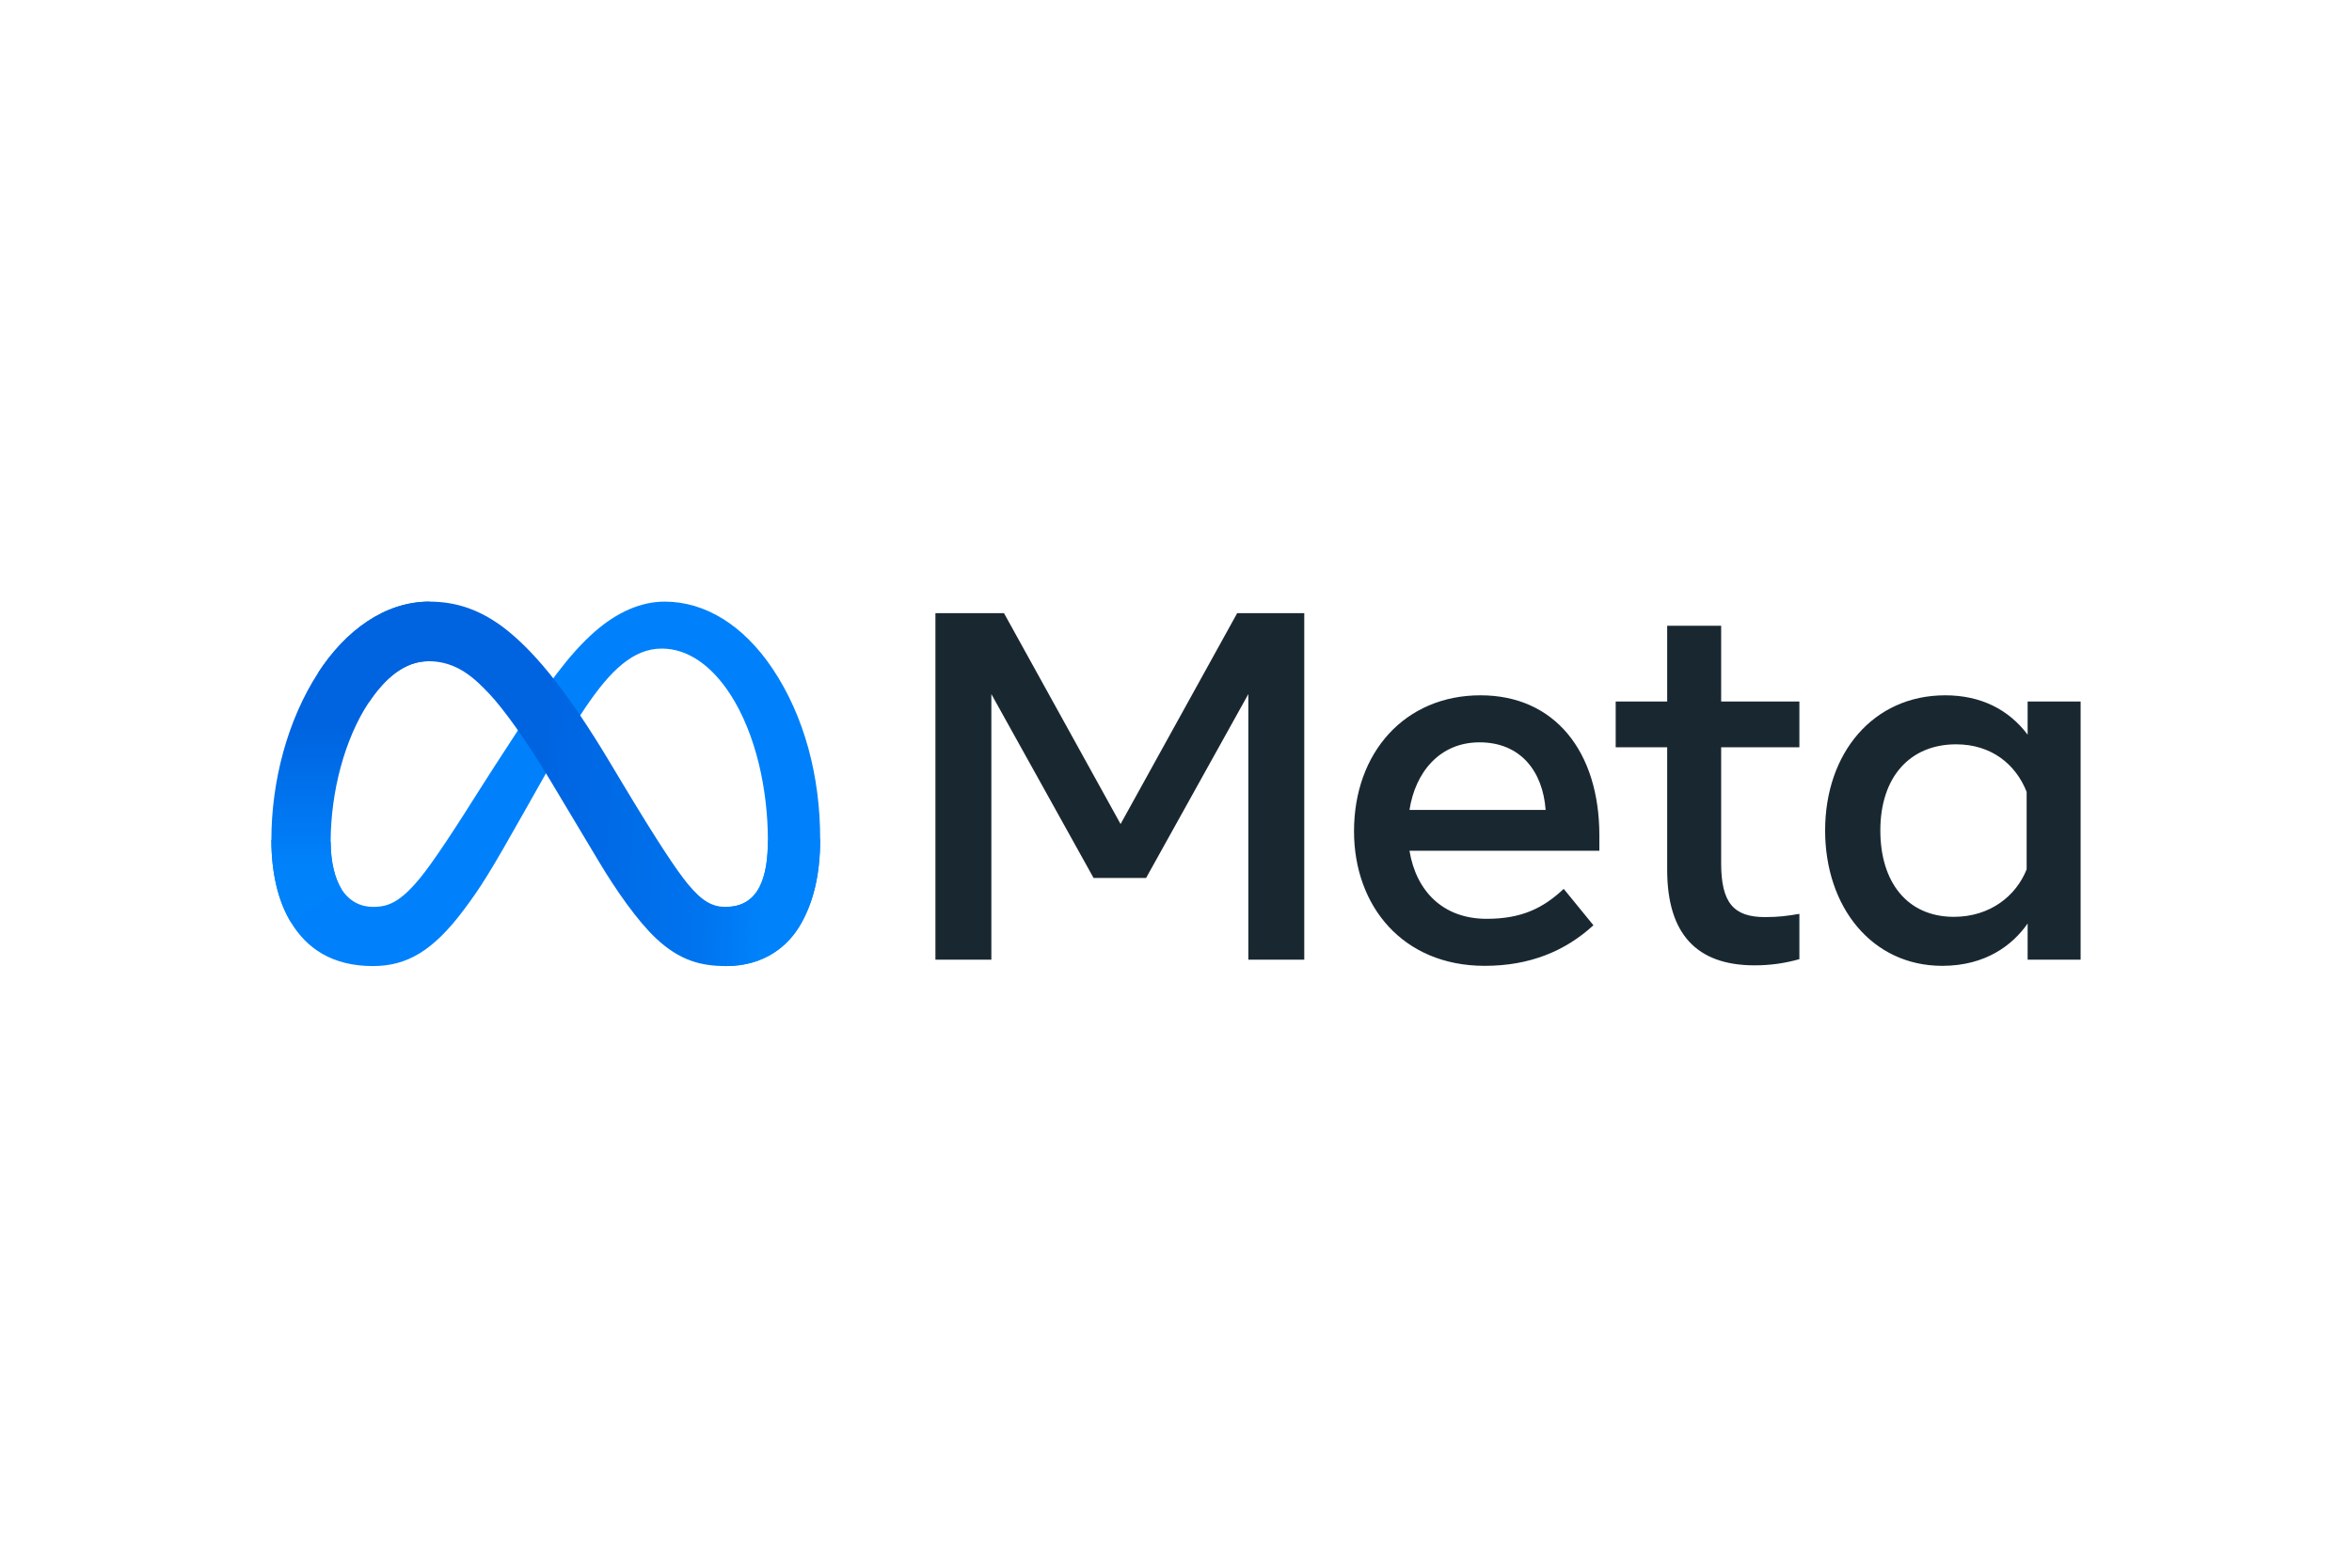
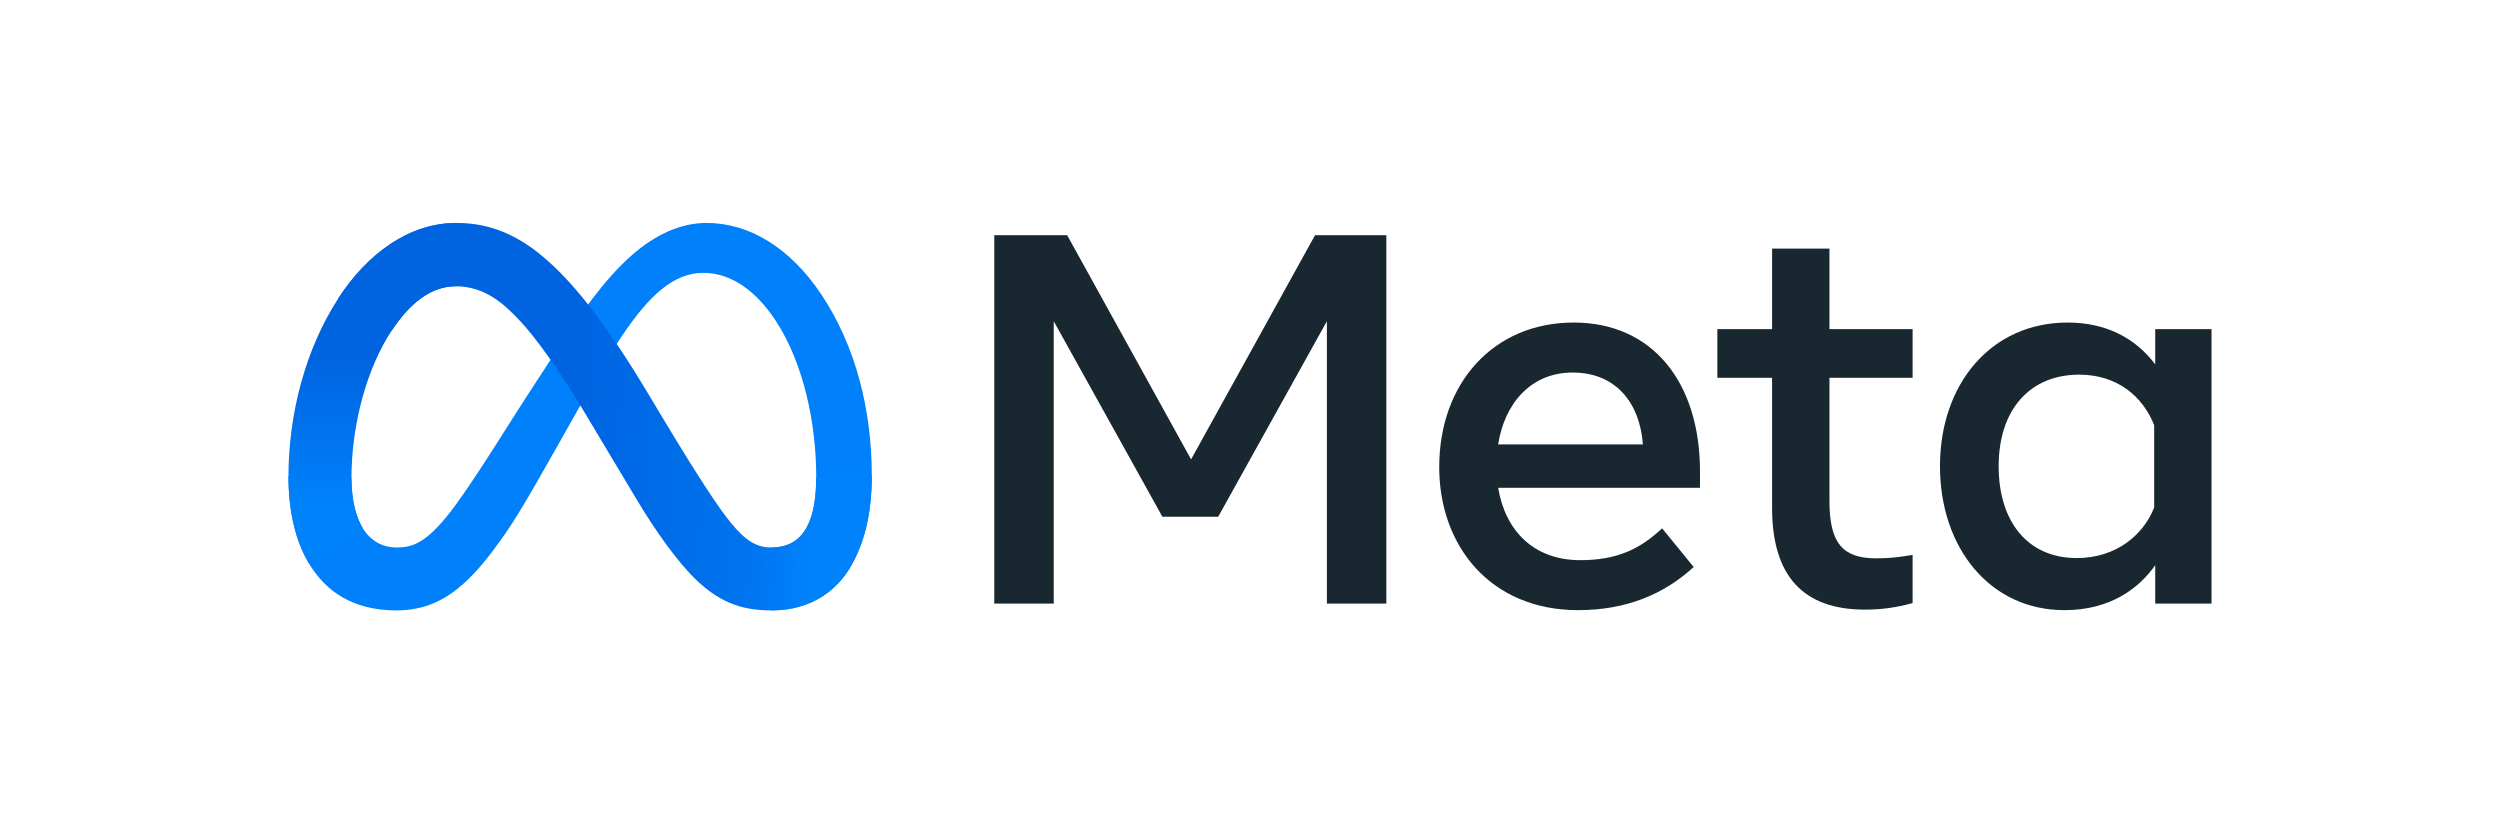
- <svg xmlns="http://www.w3.org/2000/svg" width="1200" height="800" viewBox="-142.2 -47.75 1232.4 286.5">
+ <svg xmlns="http://www.w3.org/2000/svg" width="1200" height="400" viewBox="-142.2 -47.75 1232.4 286.5">
  <defs>
    <linearGradient id="a" x1="61" y1="117" x2="259" y2="127" gradientUnits="userSpaceOnUse">
      <stop offset="0" stop-color="#0064e1" />
      <stop offset=".4" stop-color="#0064e1" />
      <stop offset=".83" stop-color="#0073ee" />
      <stop offset="1" stop-color="#0082fb" />
    </linearGradient>
    <linearGradient id="b" x1="45" y1="139" x2="45" y2="66" gradientUnits="userSpaceOnUse">
      <stop offset="0" stop-color="#0082fb" />
      <stop offset="1" stop-color="#0064e0" />
    </linearGradient>
  </defs>
  <path d="M31.06 125.96c0 10.98 2.41 19.41 5.56 24.51 4.13 6.68 10.29 9.51 16.57 9.51 8.1 0 15.51-2.01 29.79-21.76 11.44-15.83 24.92-38.05 33.99-51.98l15.36-23.6c10.67-16.39 23.02-34.61 37.18-46.96C181.07 5.6 193.54 0 206.09 0c21.07 0 41.14 12.21 56.5 35.11 16.81 25.08 24.97 56.67 24.97 89.27 0 19.38-3.82 33.62-10.32 44.87-6.28 10.88-18.52 21.75-39.11 21.75v-31.02c17.63 0 22.03-16.2 22.03-34.74 0-26.42-6.16-55.74-19.73-76.69-9.63-14.86-22.11-23.94-35.84-23.94-14.85 0-26.8 11.2-40.23 31.17-7.14 10.61-14.47 23.54-22.7 38.13l-9.06 16.05c-18.2 32.27-22.81 39.62-31.91 51.75C84.74 182.95 71.12 191 53.19 191c-21.27 0-34.72-9.21-43.05-23.09C3.34 156.6 0 141.76 0 124.85z" fill="#0081fb" />
  <path d="M24.49 37.3C38.73 15.35 59.28 0 82.85 0c13.65 0 27.22 4.04 41.39 15.61 15.5 12.65 32.02 33.48 52.63 67.81l7.39 12.32c17.84 29.72 27.99 45.01 33.93 52.22 7.64 9.26 12.99 12.02 19.94 12.02 17.63 0 22.03-16.2 22.03-34.74l27.4-.86c0 19.38-3.82 33.62-10.32 44.87-6.28 10.88-18.52 21.75-39.11 21.75-12.8 0-24.14-2.78-36.68-14.61-9.64-9.08-20.91-25.21-29.58-39.71L146.08 93.6c-12.94-21.62-24.81-37.74-31.68-45.04-7.39-7.85-16.89-17.33-32.05-17.33-12.27 0-22.69 8.61-31.41 21.78z" fill="url(#a)" />
  <path d="M82.35 31.23c-12.27 0-22.69 8.61-31.41 21.78-12.33 18.61-19.88 46.33-19.88 72.95 0 10.98 2.41 19.41 5.56 24.51l-26.48 17.44C3.34 156.6 0 141.76 0 124.85 0 94.1 8.44 62.05 24.49 37.3 38.73 15.35 59.28 0 82.85 0z" fill="url(#b)" />
  <path d="M347.94 6.04h35.93l61.09 110.52 61.1-110.52h35.15v181.6H511.9V48.46l-53.58 96.38h-27.5l-53.57-96.38v139.18h-29.31zm285.11 67.71c-21.02 0-33.68 15.82-36.71 35.41h71.34c-1.47-20.18-13.11-35.41-34.63-35.41zm-65.77 46.57c0-41.22 26.64-71.22 66.28-71.22 38.99 0 62.27 29.62 62.27 73.42v8.05h-99.49c3.53 21.31 17.67 35.67 40.47 35.67 18.19 0 29.56-5.55 40.34-15.7l15.57 19.07c-14.67 13.49-33.33 21.27-56.95 21.27-42.91 0-68.49-31.29-68.49-70.56zm164.09-43.97h-26.98v-24h26.98V12.66h28.28v39.69h40.99v24h-40.99v60.83c0 20.77 6.64 28.15 22.96 28.15 7.45 0 11.72-.64 18.03-1.69v23.74c-7.86 2.22-15.36 3.24-23.48 3.24-30.53 0-45.79-16.68-45.79-50.07zm188.35 23.34c-5.68-14.34-18.35-24.9-36.97-24.9-24.2 0-39.69 17.17-39.69 45.14 0 27.27 14.26 45.27 38.53 45.27 19.08 0 32.7-11.1 38.13-24.91zM948 187.64h-27.76V168.7c-7.76 11.15-21.88 22.18-44.75 22.18-36.78 0-61.36-30.79-61.36-70.95 0-40.54 25.17-70.83 62.92-70.83 18.66 0 33.3 7.46 43.19 20.63V52.35H948z" fill="#192830" />
</svg>
